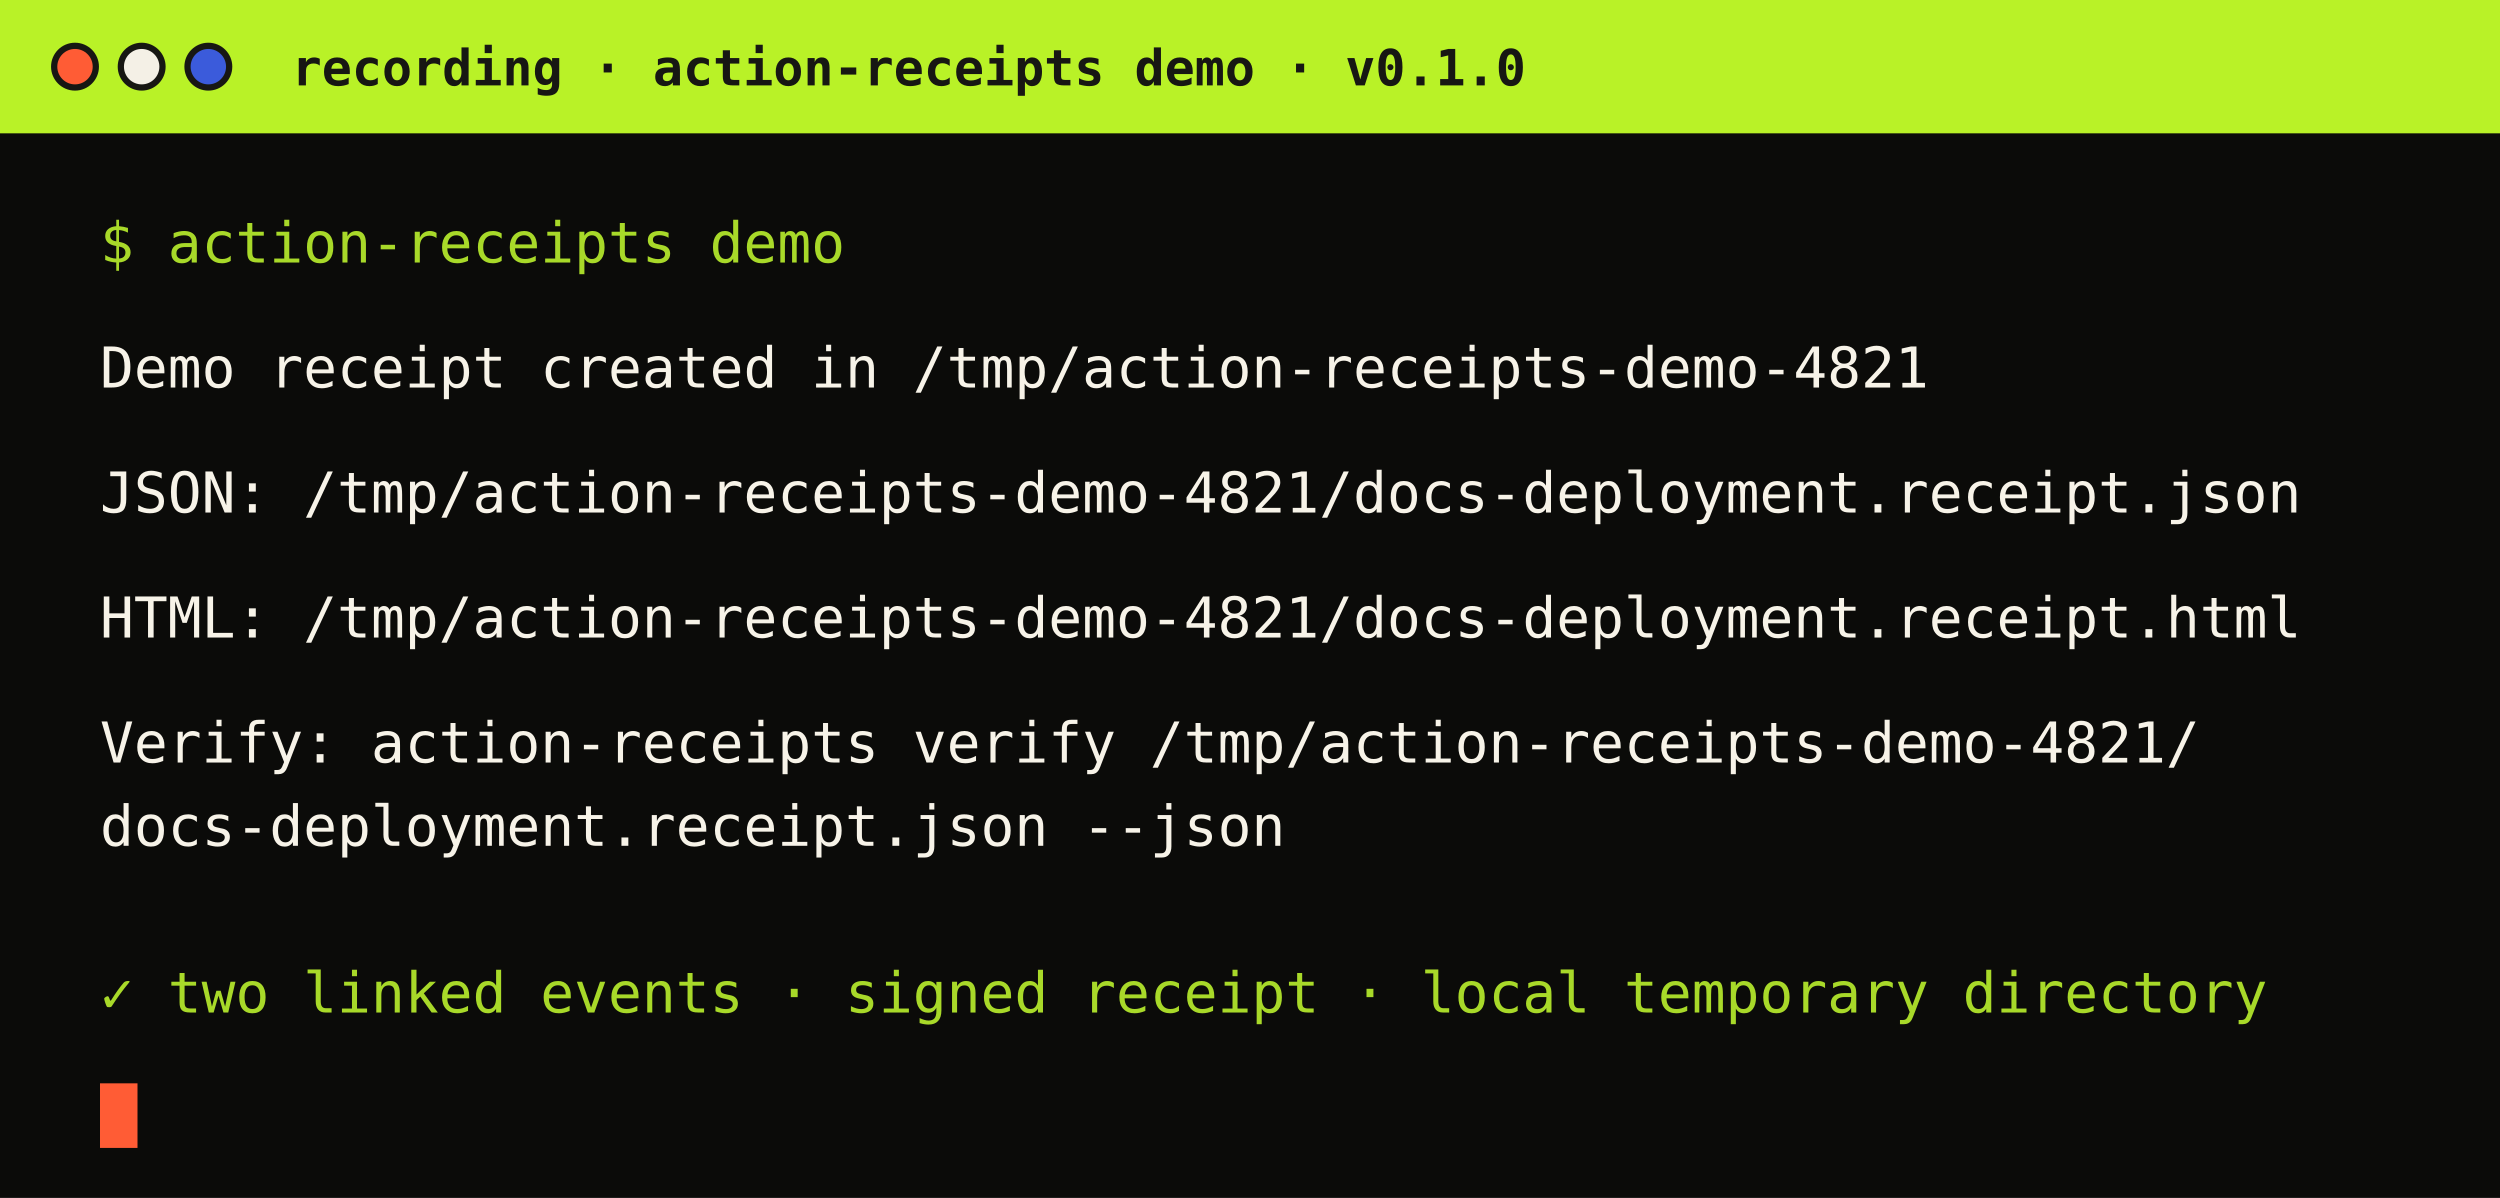
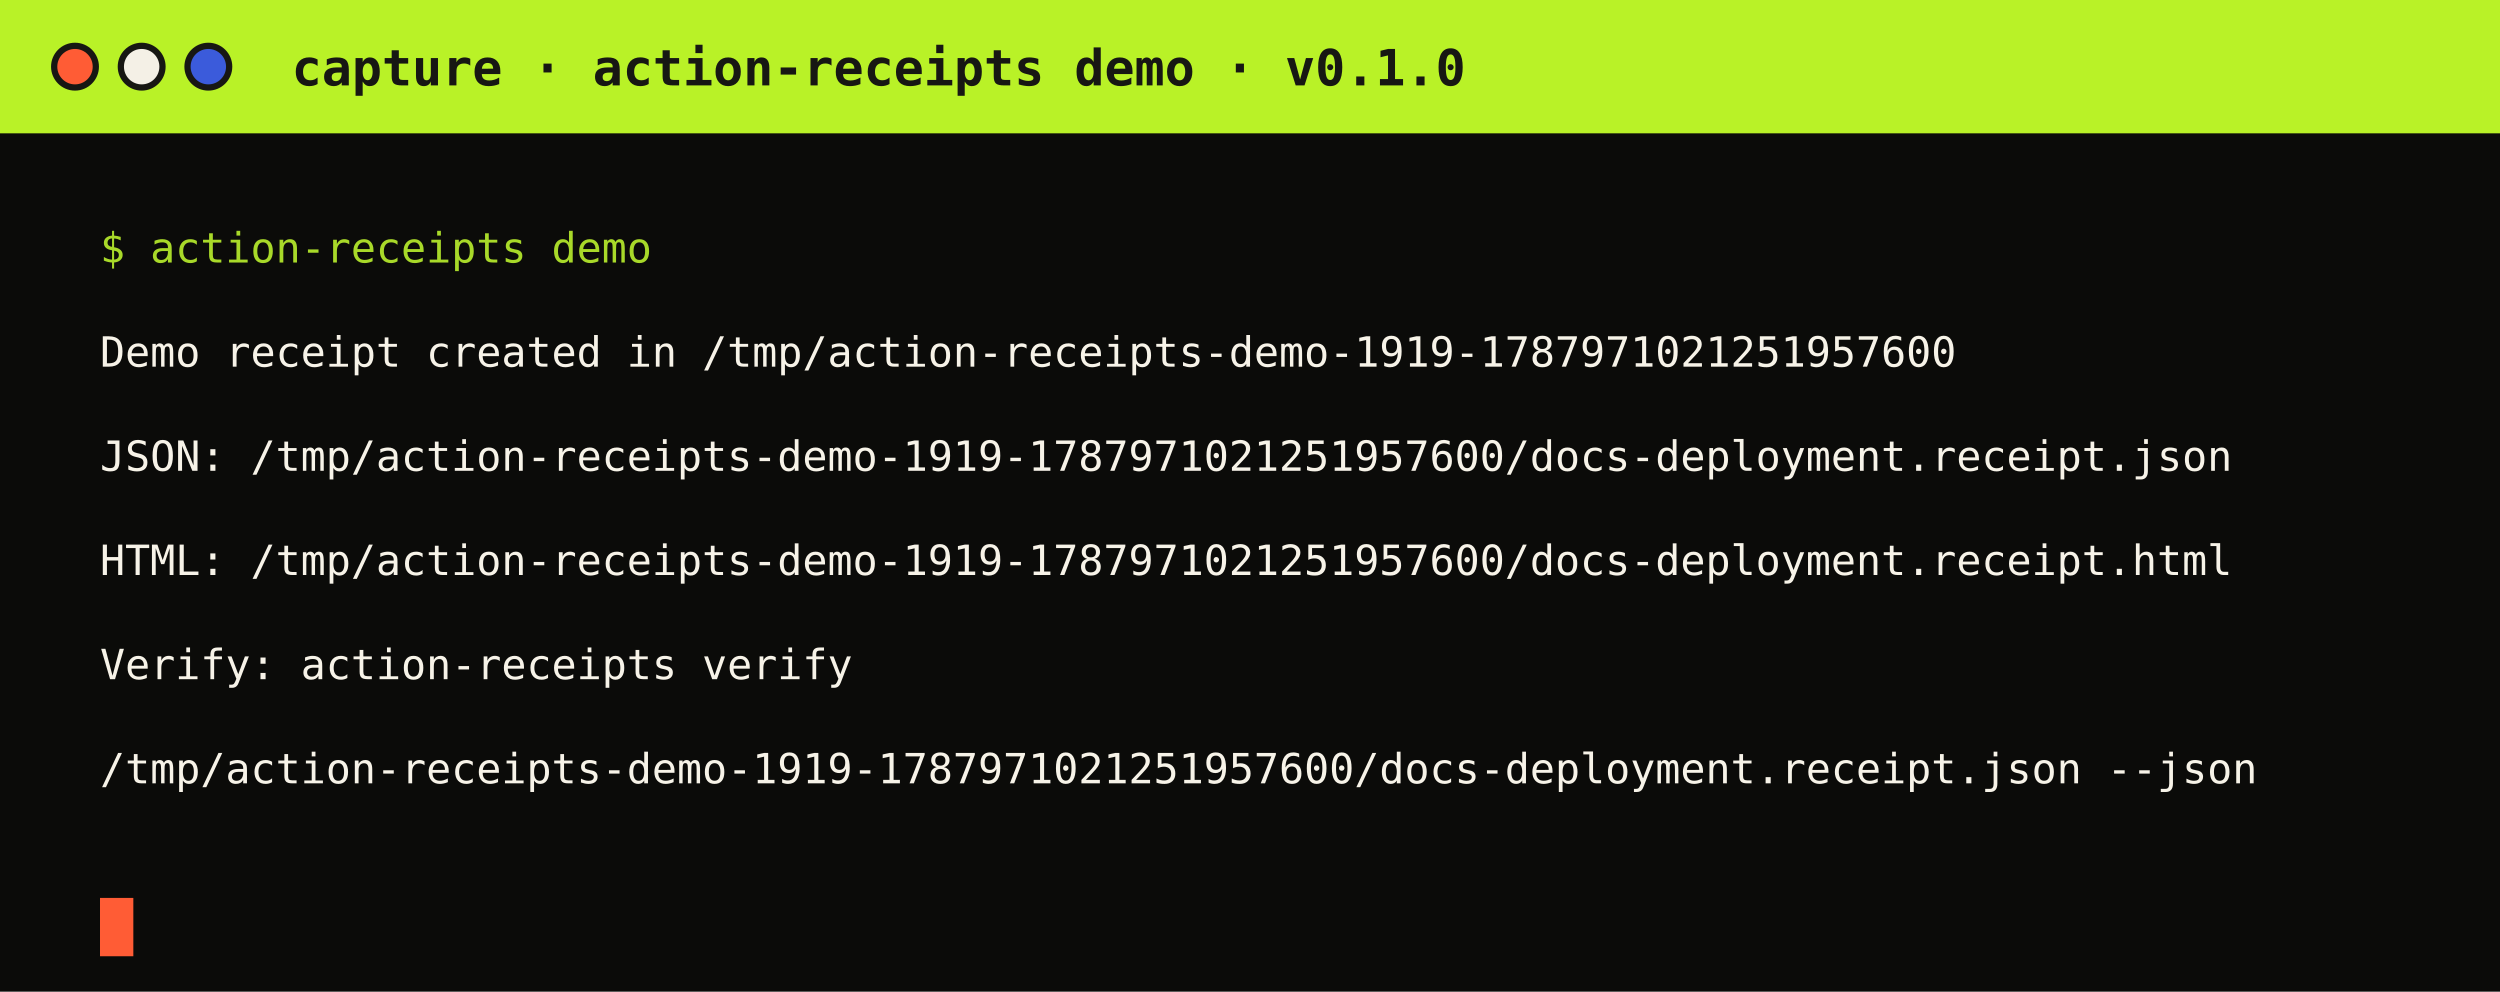
- <svg xmlns="http://www.w3.org/2000/svg" width="1200" height="575" viewBox="0 0 1200 575" role="img" aria-labelledby="title desc">
-   <rect width="1200" height="575" fill="#0b0b09" />
+ <svg xmlns="http://www.w3.org/2000/svg" width="1200" height="476" viewBox="0 0 1200 476" role="img" aria-labelledby="title desc">
+   <rect width="1200" height="476" fill="#0b0b09" />
  <rect width="1200" height="64" fill="#b9f227" />
  <circle cx="36" cy="32" r="10" fill="#ff5c35" stroke="#171713" stroke-width="3" />
  <circle cx="68" cy="32" r="10" fill="#f4f0e6" stroke="#171713" stroke-width="3" />
  <circle cx="100" cy="32" r="10" fill="#3b5bdb" stroke="#171713" stroke-width="3" />
-   <text x="140" y="41" fill="#171713" font-family="monospace" font-size="24" font-weight="700">recording · action-receipts demo · v0.1.0</text>
-   <g font-family="monospace" font-size="27" fill="#f7f3e8">
+   <text x="140" y="41" fill="#171713" font-family="monospace" font-size="24" font-weight="700">capture · action-receipts demo · v0.1.0</text>
+   <g font-family="monospace" font-size="20" fill="#f7f3e8">
    <text x="48" y="126" fill="#a8d929">$ action-receipts demo</text>
-     <text x="48" y="186">Demo receipt created in /tmp/action-receipts-demo-4821</text>
-     <text x="48" y="246">JSON: /tmp/action-receipts-demo-4821/docs-deployment.receipt.json</text>
-     <text x="48" y="306">HTML: /tmp/action-receipts-demo-4821/docs-deployment.receipt.html</text>
-     <text x="48" y="366">Verify: action-receipts verify /tmp/action-receipts-demo-4821/</text>
-     <text x="48" y="406">docs-deployment.receipt.json --json</text>
-     <text x="48" y="486" fill="#a8d929">✓ two linked events · signed receipt · local temporary directory</text>
+     <text x="48" y="176">Demo receipt created in /tmp/action-receipts-demo-1919-1787971021251957600</text>
+     <text x="48" y="226">JSON: /tmp/action-receipts-demo-1919-1787971021251957600/docs-deployment.receipt.json</text>
+     <text x="48" y="276">HTML: /tmp/action-receipts-demo-1919-1787971021251957600/docs-deployment.receipt.html</text>
+     <text x="48" y="326">Verify: action-receipts verify</text>
+     <text x="48" y="376">/tmp/action-receipts-demo-1919-1787971021251957600/docs-deployment.receipt.json --json</text>
  </g>
-   <rect x="48" y="520" width="18" height="31" fill="#ff5c35">
-     <animate attributeName="opacity" values="1;1;0;0;1" dur="1.2s" repeatCount="indefinite" />
-   </rect>
+   <rect x="48" y="431" width="16" height="28" fill="#ff5c35" />
</svg>
